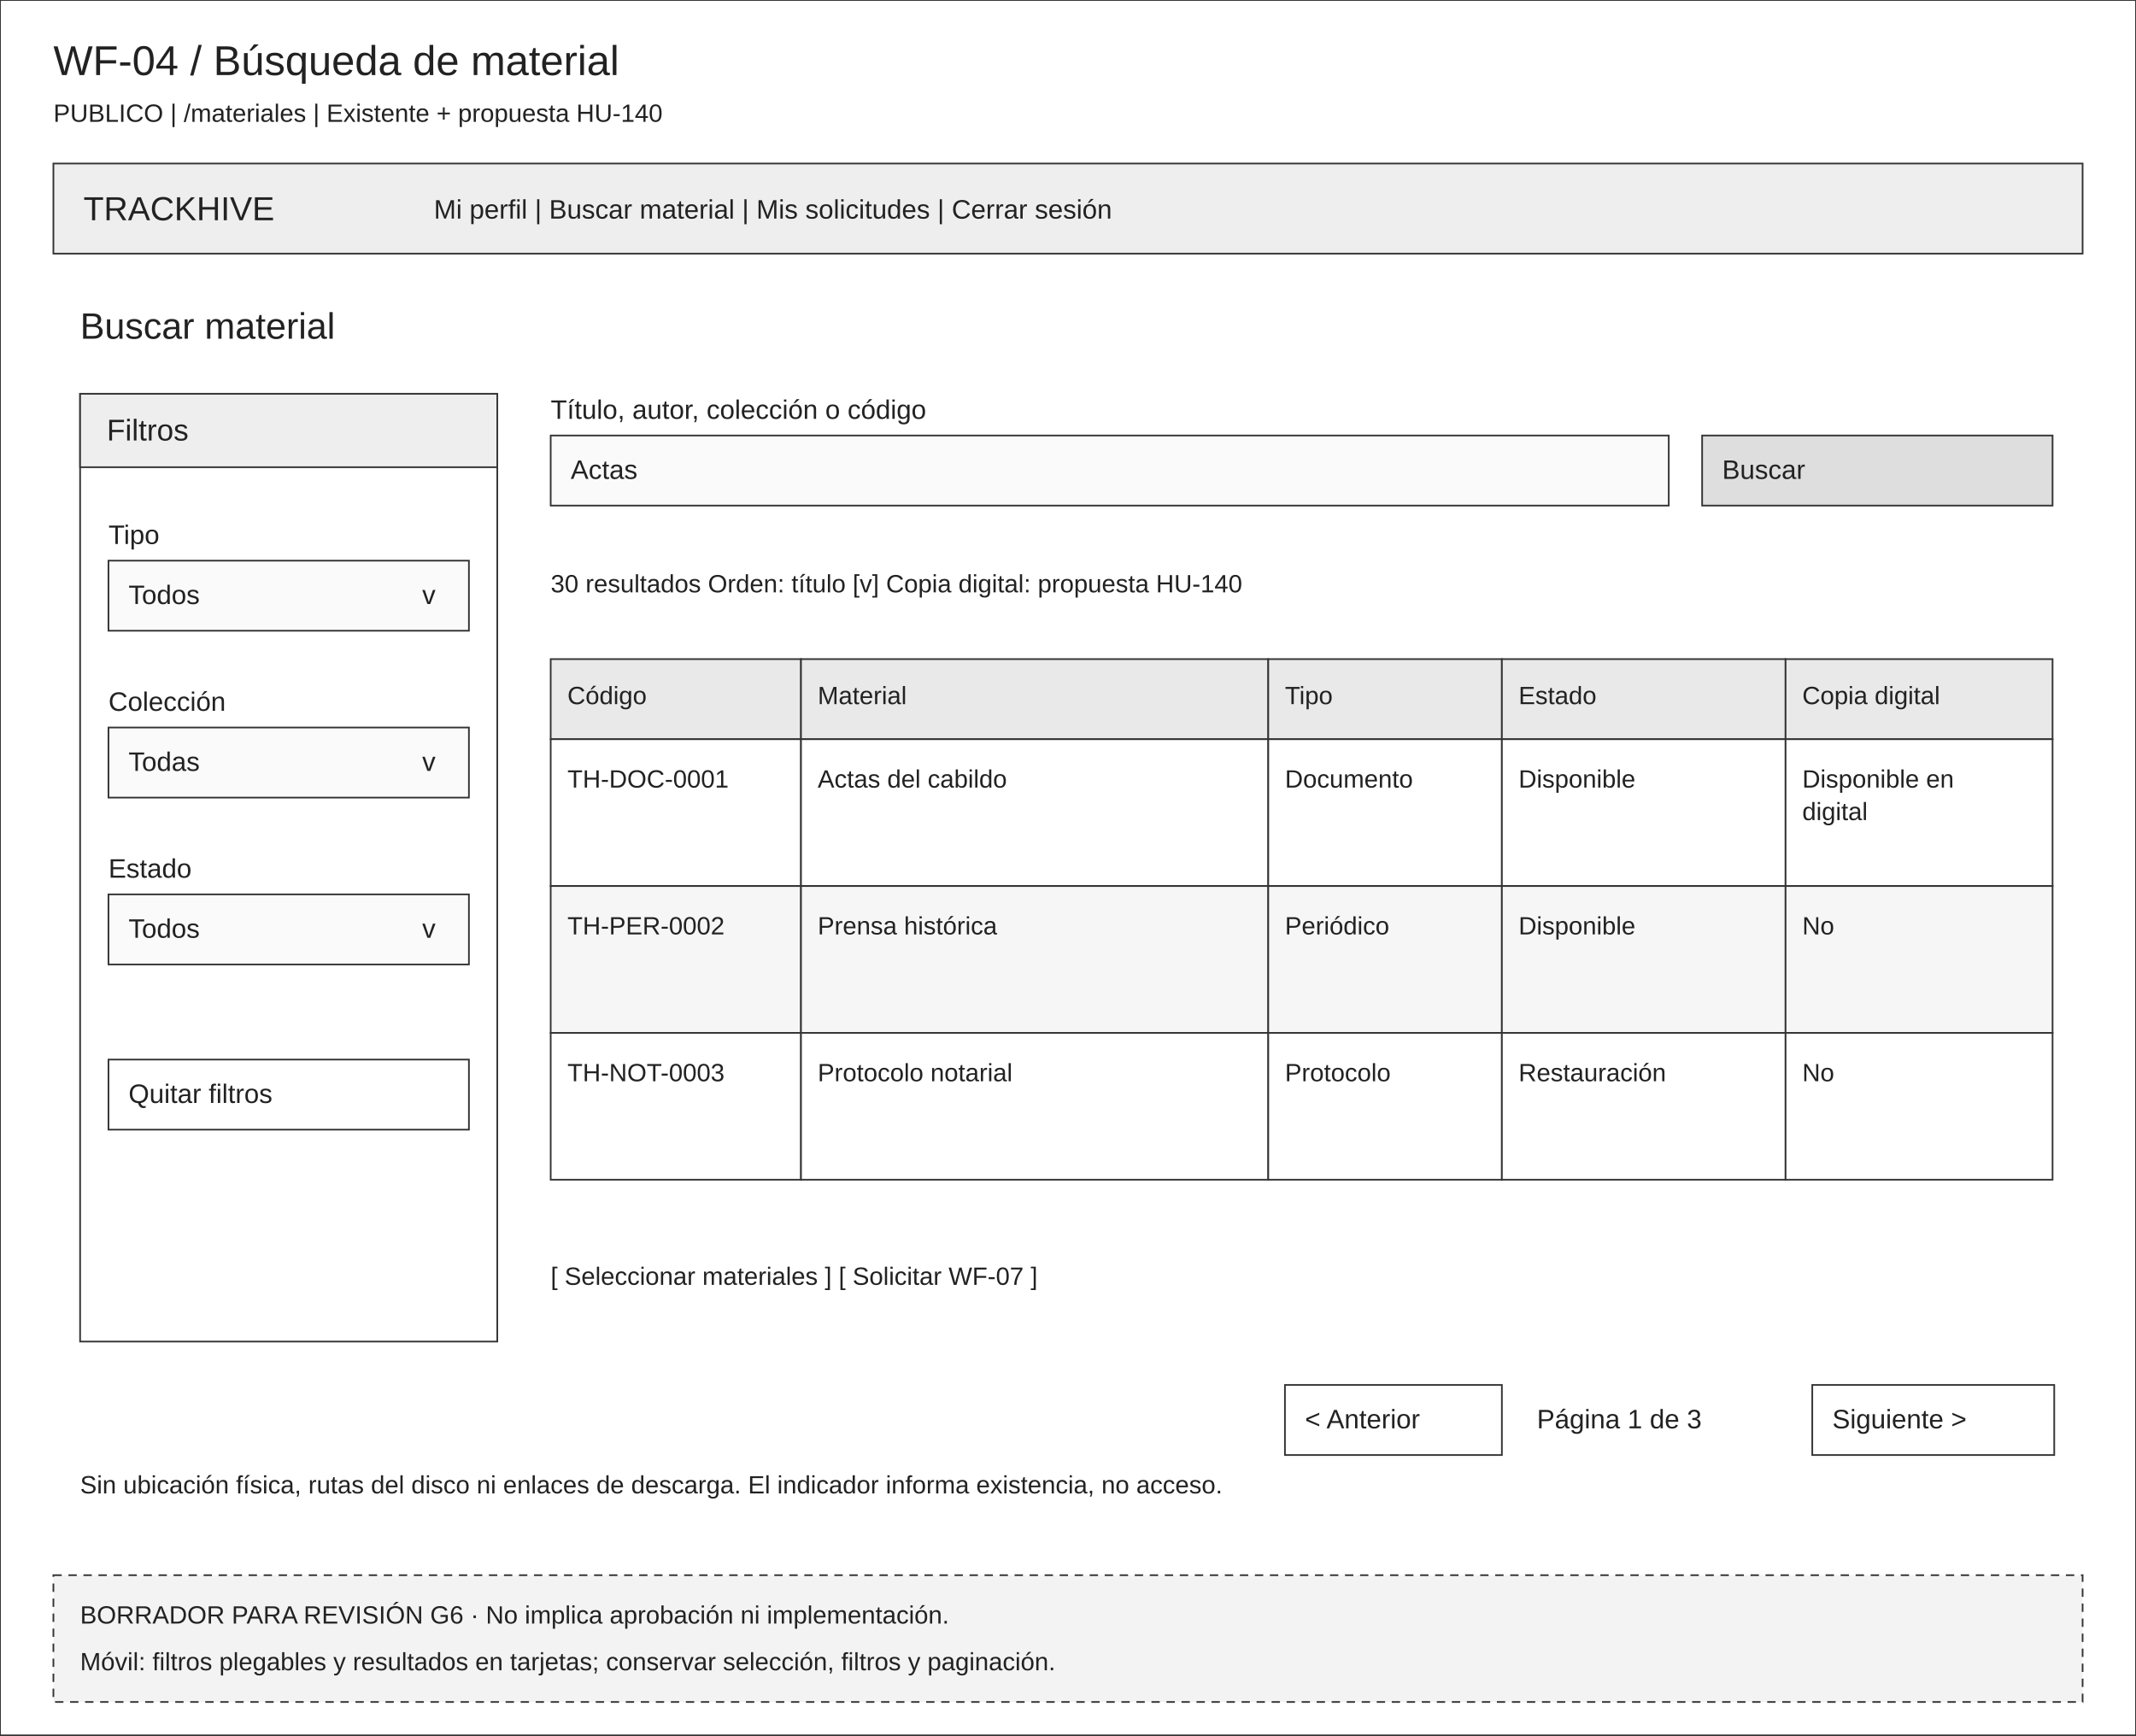
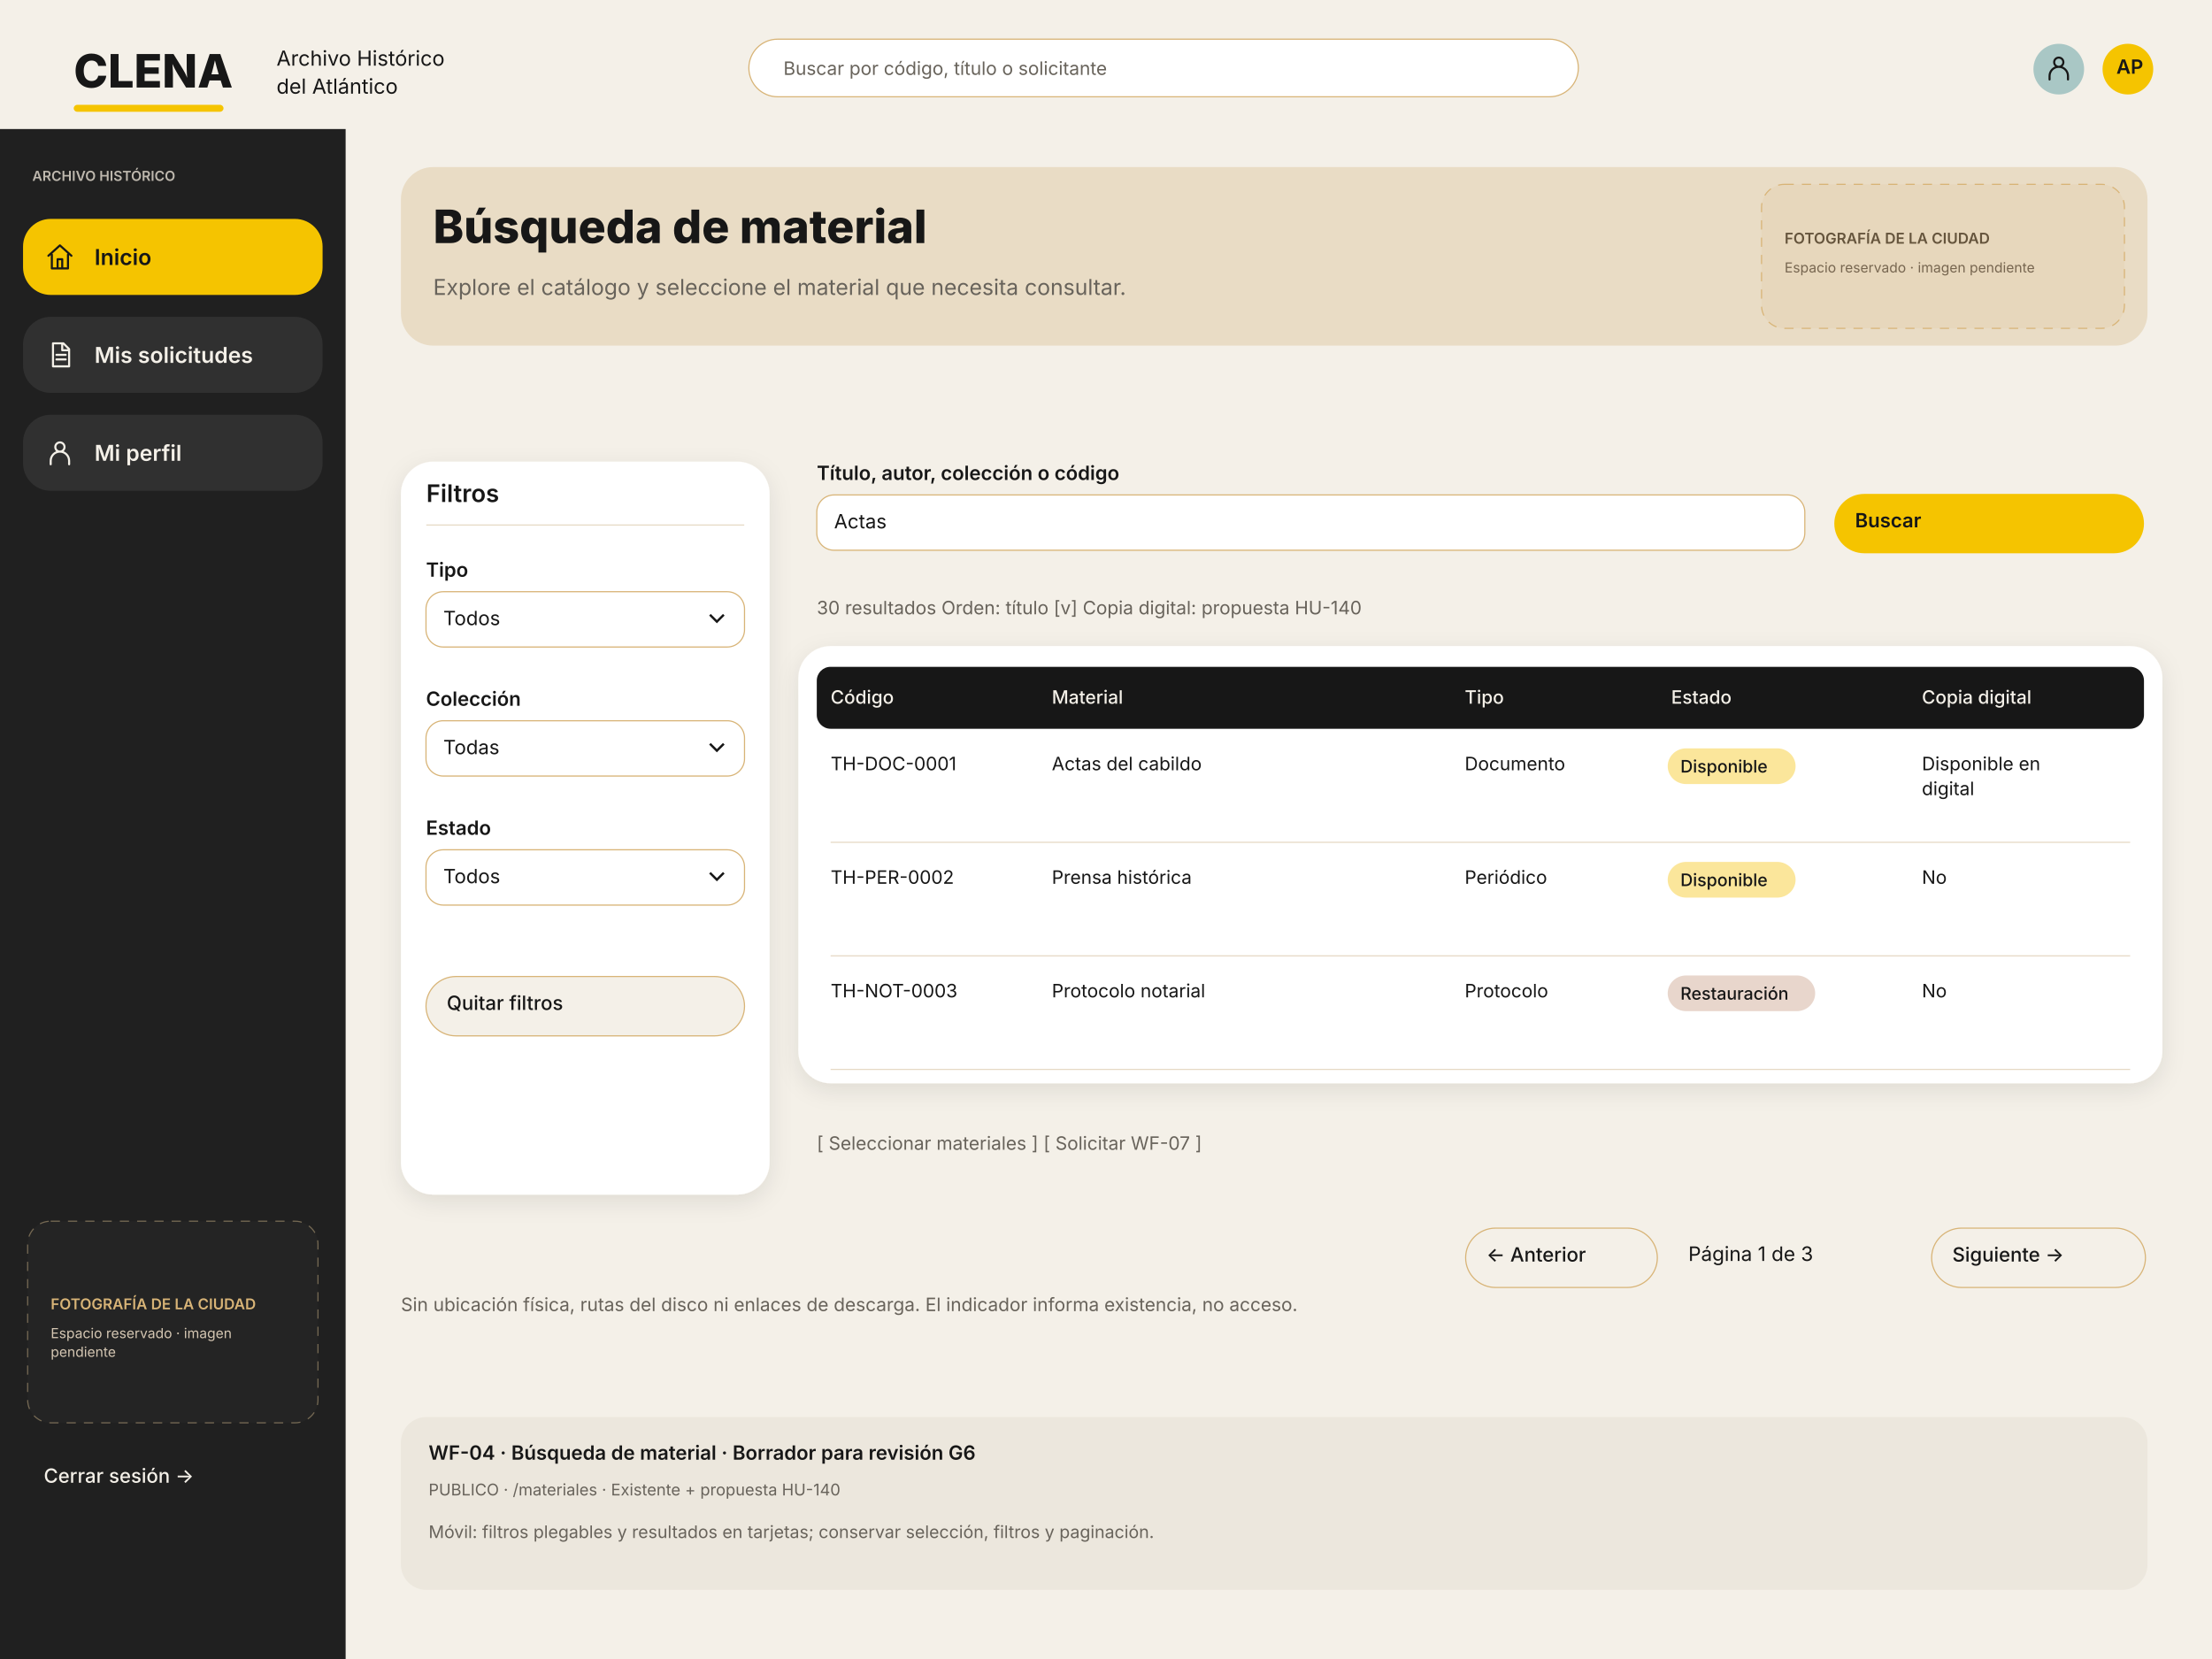
- <svg xmlns="http://www.w3.org/2000/svg" width="1280" height="1040" viewBox="0 0 1280 1040" role="img" aria-labelledby="title desc">
-   <rect x="0" y="0" width="1280" height="1040" fill="#ffffff" stroke="#333" />
-   <text x="32" y="20" font-family="Arial, sans-serif" font-size="25" fill="#222">
-     <tspan x="32" dy="0" y="45">WF-04  /  Búsqueda de material</tspan>
-   </text>
-   <text x="32" y="58" font-family="Arial, sans-serif" font-size="15" fill="#222">
-     <tspan x="32" dy="0" y="73">PUBLICO  |  /materiales  |  Existente + propuesta HU-140</tspan>
-   </text>
-   <rect x="32" y="98" width="1216" height="54" fill="#eeeeee" stroke="#333" />
-   <text x="50" y="112" font-family="Arial, sans-serif" font-size="20" fill="#222">
-     <tspan x="50" dy="0" y="132">TRACKHIVE</tspan>
-   </text>
-   <text x="260" y="115" font-family="Arial, sans-serif" font-size="16" fill="#222">
-     <tspan x="260" dy="0" y="131">Mi perfil  |  Buscar material  |  Mis solicitudes  |  Cerrar sesión</tspan>
-   </text>
-   <text x="48" y="181" font-family="Arial, sans-serif" font-size="22" fill="#222">
-     <tspan x="48" dy="0" y="203">Buscar material</tspan>
-   </text>
-   <text x="330" y="235" font-family="Arial, sans-serif" font-size="16" fill="#222">
-     <tspan x="330" dy="0" y="251">Título, autor, colección o código</tspan>
-   </text>
-   <rect x="330" y="261" width="670" height="42" fill="#fafafa" stroke="#333" />
-   <text x="342" y="271" font-family="Arial, sans-serif" font-size="16" fill="#222">
-     <tspan x="342" dy="0" y="287">Actas</tspan>
-   </text>
-   <rect x="1020" y="261" width="210" height="42" fill="#dedede" stroke="#333" />
-   <text x="1032" y="271" font-family="Arial, sans-serif" font-size="16" fill="#222">
-     <tspan x="1032" dy="0" y="287">Buscar</tspan>
-   </text>
-   <rect x="48" y="236" width="250" height="568" fill="#ffffff" stroke="#333" />
-   <rect x="48" y="236" width="250" height="44" fill="#eeeeee" stroke="#333" />
-   <text x="64" y="246" font-family="Arial, sans-serif" font-size="18" fill="#222">
-     <tspan x="64" dy="0" y="264">Filtros</tspan>
-   </text>
-   <text x="65" y="310" font-family="Arial, sans-serif" font-size="16" fill="#222">
-     <tspan x="65" dy="0" y="326">Tipo</tspan>
-   </text>
-   <rect x="65" y="336" width="216" height="42" fill="#fafafa" stroke="#333" />
-   <text x="77" y="346" font-family="Arial, sans-serif" font-size="16" fill="#222">
-     <tspan x="77" dy="0" y="362">Todos</tspan>
-   </text>
-   <text x="253" y="346" font-family="Arial, sans-serif" font-size="16" fill="#222">
-     <tspan x="253" dy="0" y="362">v</tspan>
-   </text>
-   <text x="65" y="410" font-family="Arial, sans-serif" font-size="16" fill="#222">
-     <tspan x="65" dy="0" y="426">Colección</tspan>
-   </text>
-   <rect x="65" y="436" width="216" height="42" fill="#fafafa" stroke="#333" />
-   <text x="77" y="446" font-family="Arial, sans-serif" font-size="16" fill="#222">
-     <tspan x="77" dy="0" y="462">Todas</tspan>
-   </text>
-   <text x="253" y="446" font-family="Arial, sans-serif" font-size="16" fill="#222">
-     <tspan x="253" dy="0" y="462">v</tspan>
-   </text>
-   <text x="65" y="510" font-family="Arial, sans-serif" font-size="16" fill="#222">
-     <tspan x="65" dy="0" y="526">Estado</tspan>
-   </text>
-   <rect x="65" y="536" width="216" height="42" fill="#fafafa" stroke="#333" />
-   <text x="77" y="546" font-family="Arial, sans-serif" font-size="16" fill="#222">
-     <tspan x="77" dy="0" y="562">Todos</tspan>
-   </text>
-   <text x="253" y="546" font-family="Arial, sans-serif" font-size="16" fill="#222">
-     <tspan x="253" dy="0" y="562">v</tspan>
-   </text>
-   <rect x="65" y="635" width="216" height="42" fill="#ffffff" stroke="#333" />
-   <text x="77" y="645" font-family="Arial, sans-serif" font-size="16" fill="#222">
-     <tspan x="77" dy="0" y="661">Quitar filtros</tspan>
-   </text>
-   <text x="330" y="340" font-family="Arial, sans-serif" font-size="15" fill="#222">
-     <tspan x="330" dy="0" y="355">30 resultados     Orden: título [v]     Copia digital: propuesta HU-140</tspan>
-   </text>
-   <rect x="330" y="395" width="150" height="48" fill="#e9e9e9" stroke="#333" />
-   <text x="340" y="407" font-family="Arial, sans-serif" font-size="15" fill="#222">
-     <tspan x="340" dy="0" y="422">Código</tspan>
-   </text>
-   <rect x="480" y="395" width="280" height="48" fill="#e9e9e9" stroke="#333" />
-   <text x="490" y="407" font-family="Arial, sans-serif" font-size="15" fill="#222">
-     <tspan x="490" dy="0" y="422">Material</tspan>
-   </text>
-   <rect x="760" y="395" width="140" height="48" fill="#e9e9e9" stroke="#333" />
-   <text x="770" y="407" font-family="Arial, sans-serif" font-size="15" fill="#222">
-     <tspan x="770" dy="0" y="422">Tipo</tspan>
-   </text>
-   <rect x="900" y="395" width="170" height="48" fill="#e9e9e9" stroke="#333" />
-   <text x="910" y="407" font-family="Arial, sans-serif" font-size="15" fill="#222">
-     <tspan x="910" dy="0" y="422">Estado</tspan>
-   </text>
-   <rect x="1070" y="395" width="160" height="48" fill="#e9e9e9" stroke="#333" />
-   <text x="1080" y="407" font-family="Arial, sans-serif" font-size="15" fill="#222">
-     <tspan x="1080" dy="0" y="422">Copia digital</tspan>
-   </text>
-   <rect x="330" y="443" width="150" height="88" fill="#ffffff" stroke="#333" />
-   <text x="340" y="457" font-family="Arial, sans-serif" font-size="15" fill="#222">
-     <tspan x="340" dy="0" y="472">TH-DOC-0001</tspan>
-   </text>
-   <rect x="480" y="443" width="280" height="88" fill="#ffffff" stroke="#333" />
-   <text x="490" y="457" font-family="Arial, sans-serif" font-size="15" fill="#222">
-     <tspan x="490" dy="0" y="472">Actas del cabildo</tspan>
-   </text>
-   <rect x="760" y="443" width="140" height="88" fill="#ffffff" stroke="#333" />
-   <text x="770" y="457" font-family="Arial, sans-serif" font-size="15" fill="#222">
-     <tspan x="770" dy="0" y="472">Documento</tspan>
-   </text>
-   <rect x="900" y="443" width="170" height="88" fill="#ffffff" stroke="#333" />
-   <text x="910" y="457" font-family="Arial, sans-serif" font-size="15" fill="#222">
-     <tspan x="910" dy="0" y="472">Disponible</tspan>
-   </text>
-   <rect x="1070" y="443" width="160" height="88" fill="#ffffff" stroke="#333" />
-   <text x="1080" y="457" font-family="Arial, sans-serif" font-size="15" fill="#222">
-     <tspan x="1080" dy="0" y="472">Disponible en</tspan>
-     <tspan x="1080" dy="19.5">digital</tspan>
-   </text>
-   <rect x="330" y="531" width="150" height="88" fill="#f6f6f6" stroke="#333" />
-   <text x="340" y="545" font-family="Arial, sans-serif" font-size="15" fill="#222">
-     <tspan x="340" dy="0" y="560">TH-PER-0002</tspan>
-   </text>
-   <rect x="480" y="531" width="280" height="88" fill="#f6f6f6" stroke="#333" />
-   <text x="490" y="545" font-family="Arial, sans-serif" font-size="15" fill="#222">
-     <tspan x="490" dy="0" y="560">Prensa histórica</tspan>
-   </text>
-   <rect x="760" y="531" width="140" height="88" fill="#f6f6f6" stroke="#333" />
-   <text x="770" y="545" font-family="Arial, sans-serif" font-size="15" fill="#222">
-     <tspan x="770" dy="0" y="560">Periódico</tspan>
-   </text>
-   <rect x="900" y="531" width="170" height="88" fill="#f6f6f6" stroke="#333" />
-   <text x="910" y="545" font-family="Arial, sans-serif" font-size="15" fill="#222">
-     <tspan x="910" dy="0" y="560">Disponible</tspan>
-   </text>
-   <rect x="1070" y="531" width="160" height="88" fill="#f6f6f6" stroke="#333" />
-   <text x="1080" y="545" font-family="Arial, sans-serif" font-size="15" fill="#222">
-     <tspan x="1080" dy="0" y="560">No</tspan>
-   </text>
-   <rect x="330" y="619" width="150" height="88" fill="#ffffff" stroke="#333" />
-   <text x="340" y="633" font-family="Arial, sans-serif" font-size="15" fill="#222">
-     <tspan x="340" dy="0" y="648">TH-NOT-0003</tspan>
-   </text>
-   <rect x="480" y="619" width="280" height="88" fill="#ffffff" stroke="#333" />
-   <text x="490" y="633" font-family="Arial, sans-serif" font-size="15" fill="#222">
-     <tspan x="490" dy="0" y="648">Protocolo notarial</tspan>
-   </text>
-   <rect x="760" y="619" width="140" height="88" fill="#ffffff" stroke="#333" />
-   <text x="770" y="633" font-family="Arial, sans-serif" font-size="15" fill="#222">
-     <tspan x="770" dy="0" y="648">Protocolo</tspan>
-   </text>
-   <rect x="900" y="619" width="170" height="88" fill="#ffffff" stroke="#333" />
-   <text x="910" y="633" font-family="Arial, sans-serif" font-size="15" fill="#222">
-     <tspan x="910" dy="0" y="648">Restauración</tspan>
-   </text>
-   <rect x="1070" y="619" width="160" height="88" fill="#ffffff" stroke="#333" />
-   <text x="1080" y="633" font-family="Arial, sans-serif" font-size="15" fill="#222">
-     <tspan x="1080" dy="0" y="648">No</tspan>
-   </text>
-   <text x="330" y="755" font-family="Arial, sans-serif" font-size="15" fill="#222">
-     <tspan x="330" dy="0" y="770">[ Seleccionar materiales ]  [ Solicitar WF-07 ]</tspan>
-   </text>
-   <rect x="770" y="830" width="130" height="42" fill="#ffffff" stroke="#333" />
-   <text x="782" y="840" font-family="Arial, sans-serif" font-size="16" fill="#222">
-     <tspan x="782" dy="0" y="856">&lt; Anterior</tspan>
-   </text>
-   <text x="921" y="840" font-family="Arial, sans-serif" font-size="16" fill="#222">
-     <tspan x="921" dy="0" y="856">Página 1 de 3</tspan>
-   </text>
-   <rect x="1086" y="830" width="145" height="42" fill="#ffffff" stroke="#333" />
-   <text x="1098" y="840" font-family="Arial, sans-serif" font-size="16" fill="#222">
-     <tspan x="1098" dy="0" y="856">Siguiente &gt;</tspan>
-   </text>
-   <text x="48" y="880" font-family="Arial, sans-serif" font-size="15" fill="#222">
-     <tspan x="48" dy="0" y="895">Sin ubicación física, rutas del disco ni enlaces de descarga. El indicador informa existencia, no acceso.</tspan>
-   </text>
-   <rect x="32" y="944" width="1216" height="76" fill="#f3f3f3" stroke="#333" stroke-dasharray="5 4" />
-   <text x="48" y="958" font-family="Arial, sans-serif" font-size="15" fill="#222">
-     <tspan x="48" dy="0" y="973">BORRADOR PARA REVISIÓN G6 · No implica aprobación ni implementación.</tspan>
-   </text>
-   <text x="48" y="986" font-family="Arial, sans-serif" font-size="15" fill="#222">
-     <tspan x="48" dy="0" y="1001">Móvil: filtros plegables y resultados en tarjetas; conservar selección, filtros y paginación.</tspan>
+ <svg xmlns="http://www.w3.org/2000/svg" width="1920" height="1440" viewBox="0 0 1920 1440" role="img" aria-labelledby="title desc">
+   <defs>
+     <style>@font-face{font-family:Inter;font-style:normal;font-weight:100 900;src:url('assets/InterVariable.woff2') format('woff2')}text{font-kerning:normal}</style>
+     <filter id="card-shadow" x="-15%" y="-15%" width="140%" height="150%">
+       <feDropShadow dx="0" dy="6" stdDeviation="10" flood-color="#171717" flood-opacity="0.09" />
+     </filter>
+   </defs>
+   <rect x="0" y="0" width="1920" height="1440" rx="0" fill="#F4F0E8" stroke="none" />
+   <text x="64" y="36" fill="#171717" font-family="Inter,Arial,sans-serif" font-size="40" font-weight="800" data-max-width="160">
+     <tspan x="64" y="76">CLENA</tspan>
+   </text>
+   <rect x="64" y="91" width="130" height="6" rx="3" fill="#F5C400" stroke="none" />
+   <text x="240" y="39" fill="#171717" font-family="Inter,Arial,sans-serif" font-size="18" font-weight="400" data-max-width="240">
+     <tspan x="240" y="57">Archivo Histórico</tspan>
+     <tspan x="240" y="81.3">del Atlántico</tspan>
+   </text>
+   <rect x="650" y="34" width="720" height="50" rx="25" fill="#FFFFFF" stroke="#D8B477" />
+   <text x="680" y="49" fill="#68635B" font-family="Inter,Arial,sans-serif" font-size="16" font-weight="400" data-max-width="660">
+     <tspan x="680" y="65">Buscar por código, título o solicitante</tspan>
+   </text>
+   <rect x="1765" y="38" width="44" height="44" rx="22" fill="#A9C7C5" stroke="none" />
+   <g transform="translate(1775 47)" fill="none" stroke="#171717" stroke-width="1.8" stroke-linecap="round" stroke-linejoin="round">
+     <path d="M16 7a4 4 0 1 1-8 0a4 4 0 1 1 8 0 M4 22v-3a8 8 0 0 1 16 0v3" />
+   </g>
+   <rect x="1825" y="38" width="44" height="44" rx="22" fill="#F5C400" stroke="none" />
+   <text x="1837" y="47" fill="#171717" font-family="Inter,Arial,sans-serif" font-size="17" font-weight="600" data-max-width="30">
+     <tspan x="1837" y="64">AP</tspan>
+   </text>
+   <rect x="0" y="112" width="300" height="1328" rx="0" fill="#202020" stroke="none" />
+   <text x="28" y="145" fill="#BEB8AE" font-family="Inter,Arial,sans-serif" font-size="12" font-weight="600" data-max-width="245">
+     <tspan x="28" y="157">ARCHIVO HISTÓRICO</tspan>
+   </text>
+   <rect x="20" y="190" width="260" height="66" rx="24" fill="#F5C400" stroke="none" />
+   <g transform="translate(40 211)" fill="none" stroke="#171717" stroke-width="1.8" stroke-linecap="round" stroke-linejoin="round">
+     <path d="M2 11l10-9 10 9 M5 10v12h14V10 M10 22v-8h4v8" />
+   </g>
+   <text x="82" y="211" fill="#171717" font-family="Inter,Arial,sans-serif" font-size="19" font-weight="600" data-max-width="180">
+     <tspan x="82" y="230">Inicio</tspan>
+   </text>
+   <rect x="20" y="275" width="260" height="66" rx="24" fill="#303030" stroke="none" />
+   <g transform="translate(40 296)" fill="none" stroke="#F4F0E8" stroke-width="1.8" stroke-linecap="round" stroke-linejoin="round">
+     <path d="M6 2h9l5 5v15H6z M14 2v6h6 M9 12h8 M9 16h8" />
+   </g>
+   <text x="82" y="296" fill="#F4F0E8" font-family="Inter,Arial,sans-serif" font-size="19" font-weight="600" data-max-width="180">
+     <tspan x="82" y="315">Mis solicitudes</tspan>
+   </text>
+   <rect x="20" y="360" width="260" height="66" rx="24" fill="#303030" stroke="none" />
+   <g transform="translate(40 381)" fill="none" stroke="#F4F0E8" stroke-width="1.8" stroke-linecap="round" stroke-linejoin="round">
+     <path d="M16 7a4 4 0 1 1-8 0a4 4 0 1 1 8 0 M4 22v-3a8 8 0 0 1 16 0v3" />
+   </g>
+   <text x="82" y="381" fill="#F4F0E8" font-family="Inter,Arial,sans-serif" font-size="19" font-weight="600" data-max-width="180">
+     <tspan x="82" y="400">Mi perfil</tspan>
+   </text>
+   <rect x="24" y="1060" width="252" height="175" rx="20" fill="#242424" stroke="#756953" stroke-dasharray="8 7" />
+   <text x="44" y="1123.5" fill="#D8B477" font-family="Inter,Arial,sans-serif" font-size="13" font-weight="600" data-max-width="212">
+     <tspan x="44" y="1136.5">FOTOGRAFÍA DE LA CIUDAD</tspan>
+   </text>
+   <text x="44" y="1149.5" fill="#D4C6B2" font-family="Inter,Arial,sans-serif" font-size="12" font-weight="400" data-max-width="212">
+     <tspan x="44" y="1161.5">Espacio reservado · imagen</tspan>
+     <tspan x="44" y="1177.7">pendiente</tspan>
+   </text>
+   <text x="38" y="1270" fill="#F4F0E8" font-family="Inter,Arial,sans-serif" font-size="17" font-weight="500" data-max-width="230">
+     <tspan x="38" y="1287">Cerrar sesión →</tspan>
+   </text>
+   <rect x="348" y="145" width="1516" height="155" rx="28" fill="#E9DCC5" stroke="none" />
+   <text x="376" y="171" fill="#171717" font-family="Inter,Arial,sans-serif" font-size="40" font-weight="800" data-max-width="1096">
+     <tspan x="376" y="211">Búsqueda de material</tspan>
+   </text>
+   <text x="376" y="237" fill="#68635B" font-family="Inter,Arial,sans-serif" font-size="19" font-weight="400" data-max-width="1096">
+     <tspan x="376" y="256">Explore el catálogo y seleccione el material que necesita consultar.</tspan>
+   </text>
+   <rect x="1529" y="160" width="315" height="125" rx="20" fill="#E7D7BC" stroke="#D8B477" stroke-dasharray="8 7" />
+   <text x="1549" y="198.5" fill="#65543C" font-family="Inter,Arial,sans-serif" font-size="13" font-weight="600" data-max-width="275">
+     <tspan x="1549" y="211.5">FOTOGRAFÍA DE LA CIUDAD</tspan>
+   </text>
+   <text x="1549" y="224.5" fill="#776650" font-family="Inter,Arial,sans-serif" font-size="12" font-weight="400" data-max-width="275">
+     <tspan x="1549" y="236.5">Espacio reservado · imagen pendiente</tspan>
+   </text>
+   <text x="708.96" y="399.6" fill="#171717" font-family="Inter,Arial,sans-serif" font-size="17" font-weight="600" data-max-width="857.6">
+     <tspan x="708.96" y="416.6">Título, autor, colección o código</tspan>
+   </text>
+   <rect x="708.96" y="429.6" width="857.6" height="48" rx="15" fill="#FFFFFF" stroke="#D8B477" />
+   <text x="723.96" y="441.6" fill="#171717" font-family="Inter,Arial,sans-serif" font-size="17" font-weight="400" data-max-width="802.6">
+     <tspan x="723.96" y="458.6">Actas</tspan>
+   </text>
+   <rect x="1592.16" y="428.72" width="268.8" height="51.52" rx="26" fill="#F5C400" stroke="none" />
+   <text x="1610.16" y="440.72" fill="#171717" font-family="Inter,Arial,sans-serif" font-size="17" font-weight="600" data-max-width="232.8">
+     <tspan x="1610.16" y="457.72">Buscar</tspan>
+   </text>
+   <rect x="348" y="400.72" width="320" height="636.16" rx="28" fill="#FFFFFF" stroke="none" filter="url(#card-shadow)" />
+   <text x="370" y="414.72" fill="#171717" font-family="Inter,Arial,sans-serif" font-size="21" font-weight="600" data-max-width="276">
+     <tspan x="370" y="435.72">Filtros</tspan>
+   </text>
+   <path d="M370 455.72h276" stroke="#E6D9C5" />
+   <text x="369.76" y="483.6" fill="#171717" font-family="Inter,Arial,sans-serif" font-size="17" font-weight="600" data-max-width="276.48">
+     <tspan x="369.76" y="500.6">Tipo</tspan>
+   </text>
+   <rect x="369.76" y="513.6" width="276.48" height="48" rx="15" fill="#FFFFFF" stroke="#D8B477" />
+   <text x="384.76" y="525.6" fill="#171717" font-family="Inter,Arial,sans-serif" font-size="17" font-weight="400" data-max-width="221.48000000000002">
+     <tspan x="384.76" y="542.6">Todos</tspan>
+   </text>
+   <path d="M616.24 533.6l6 6 6-6" fill="none" stroke="#171717" stroke-width="2" />
+   <text x="369.76" y="595.6" fill="#171717" font-family="Inter,Arial,sans-serif" font-size="17" font-weight="600" data-max-width="276.48">
+     <tspan x="369.76" y="612.6">Colección</tspan>
+   </text>
+   <rect x="369.76" y="625.6" width="276.48" height="48" rx="15" fill="#FFFFFF" stroke="#D8B477" />
+   <text x="384.76" y="637.6" fill="#171717" font-family="Inter,Arial,sans-serif" font-size="17" font-weight="400" data-max-width="221.48000000000002">
+     <tspan x="384.76" y="654.6">Todas</tspan>
+   </text>
+   <path d="M616.24 645.6l6 6 6-6" fill="none" stroke="#171717" stroke-width="2" />
+   <text x="369.76" y="707.6" fill="#171717" font-family="Inter,Arial,sans-serif" font-size="17" font-weight="600" data-max-width="276.48">
+     <tspan x="369.76" y="724.6">Estado</tspan>
+   </text>
+   <rect x="369.76" y="737.6" width="276.48" height="48" rx="15" fill="#FFFFFF" stroke="#D8B477" />
+   <text x="384.76" y="749.6" fill="#171717" font-family="Inter,Arial,sans-serif" font-size="17" font-weight="400" data-max-width="221.48000000000002">
+     <tspan x="384.76" y="766.6">Todos</tspan>
+   </text>
+   <path d="M616.24 757.6l6 6 6-6" fill="none" stroke="#171717" stroke-width="2" />
+   <rect x="369.76" y="847.6" width="276.48" height="51.52" rx="26" fill="#F4F0E8" stroke="#D8B477" />
+   <text x="387.76" y="859.6" fill="#171717" font-family="Inter,Arial,sans-serif" font-size="17" font-weight="500" data-max-width="240.48000000000002">
+     <tspan x="387.76" y="876.6">Quitar filtros</tspan>
+   </text>
+   <text x="708.96" y="517.2" fill="#68635B" font-family="Inter,Arial,sans-serif" font-size="16" font-weight="400" data-max-width="1152">
+     <tspan x="708.96" y="533.2">30 resultados     Orden: título [v]     Copia digital: propuesta HU-140</tspan>
+   </text>
+   <rect x="692.96" y="560.8" width="1184" height="379.44" rx="28" fill="#FFFFFF" stroke="none" filter="url(#card-shadow)" />
+   <rect x="708.96" y="578.8" width="1152" height="53.76" rx="12" fill="#171717" stroke="none" />
+   <text x="720.96" y="594.8" fill="#F4F0E8" font-family="Inter,Arial,sans-serif" font-size="16" font-weight="500" data-max-width="168">
+     <tspan x="720.96" y="610.8">Código</tspan>
+   </text>
+   <text x="912.96" y="594.8" fill="#F4F0E8" font-family="Inter,Arial,sans-serif" font-size="16" font-weight="500" data-max-width="334.40000000000003">
+     <tspan x="912.96" y="610.8">Material</tspan>
+   </text>
+   <text x="1271.36" y="594.8" fill="#F4F0E8" font-family="Inter,Arial,sans-serif" font-size="16" font-weight="500" data-max-width="155.20000000000002">
+     <tspan x="1271.36" y="610.8">Tipo</tspan>
+   </text>
+   <text x="1450.56" y="594.8" fill="#F4F0E8" font-family="Inter,Arial,sans-serif" font-size="16" font-weight="500" data-max-width="193.6">
+     <tspan x="1450.56" y="610.8">Estado</tspan>
+   </text>
+   <text x="1668.16" y="594.8" fill="#F4F0E8" font-family="Inter,Arial,sans-serif" font-size="16" font-weight="500" data-max-width="180.8">
+     <tspan x="1668.16" y="610.8">Copia digital</tspan>
+   </text>
+   <text x="720.96" y="652.56" fill="#171717" font-family="Inter,Arial,sans-serif" font-size="16" font-weight="400" data-max-width="168">
+     <tspan x="720.96" y="668.56">TH-DOC-0001</tspan>
+   </text>
+   <text x="912.96" y="652.56" fill="#171717" font-family="Inter,Arial,sans-serif" font-size="16" font-weight="400" data-max-width="334.40000000000003">
+     <tspan x="912.96" y="668.56">Actas del cabildo</tspan>
+   </text>
+   <text x="1271.36" y="652.56" fill="#171717" font-family="Inter,Arial,sans-serif" font-size="16" font-weight="400" data-max-width="155.20000000000002">
+     <tspan x="1271.36" y="668.56">Documento</tspan>
+   </text>
+   <rect x="1447.56" y="649.56" width="111" height="31" rx="16" fill="#FBE69B" stroke="none" />
+   <text x="1458.56" y="655.56" fill="#171717" font-family="Inter,Arial,sans-serif" font-size="15" font-weight="500" data-max-width="91">
+     <tspan x="1458.56" y="670.56">Disponible</tspan>
+   </text>
+   <text x="1668.16" y="652.56" fill="#171717" font-family="Inter,Arial,sans-serif" font-size="16" font-weight="400" data-max-width="180.8">
+     <tspan x="1668.16" y="668.56">Disponible en</tspan>
+     <tspan x="1668.16" y="690.16">digital</tspan>
+   </text>
+   <path d="M720.96 731.12h1128" stroke="#E6D9C5" />
+   <text x="720.96" y="751.12" fill="#171717" font-family="Inter,Arial,sans-serif" font-size="16" font-weight="400" data-max-width="168">
+     <tspan x="720.96" y="767.12">TH-PER-0002</tspan>
+   </text>
+   <text x="912.96" y="751.12" fill="#171717" font-family="Inter,Arial,sans-serif" font-size="16" font-weight="400" data-max-width="334.40000000000003">
+     <tspan x="912.96" y="767.12">Prensa histórica</tspan>
+   </text>
+   <text x="1271.36" y="751.12" fill="#171717" font-family="Inter,Arial,sans-serif" font-size="16" font-weight="400" data-max-width="155.20000000000002">
+     <tspan x="1271.36" y="767.12">Periódico</tspan>
+   </text>
+   <rect x="1447.56" y="748.12" width="111" height="31" rx="16" fill="#FBE69B" stroke="none" />
+   <text x="1458.56" y="754.12" fill="#171717" font-family="Inter,Arial,sans-serif" font-size="15" font-weight="500" data-max-width="91">
+     <tspan x="1458.56" y="769.12">Disponible</tspan>
+   </text>
+   <text x="1668.16" y="751.12" fill="#171717" font-family="Inter,Arial,sans-serif" font-size="16" font-weight="400" data-max-width="180.8">
+     <tspan x="1668.16" y="767.12">No</tspan>
+   </text>
+   <path d="M720.96 829.68h1128" stroke="#E6D9C5" />
+   <text x="720.96" y="849.68" fill="#171717" font-family="Inter,Arial,sans-serif" font-size="16" font-weight="400" data-max-width="168">
+     <tspan x="720.96" y="865.68">TH-NOT-0003</tspan>
+   </text>
+   <text x="912.96" y="849.68" fill="#171717" font-family="Inter,Arial,sans-serif" font-size="16" font-weight="400" data-max-width="334.40000000000003">
+     <tspan x="912.96" y="865.68">Protocolo notarial</tspan>
+   </text>
+   <text x="1271.36" y="849.68" fill="#171717" font-family="Inter,Arial,sans-serif" font-size="16" font-weight="400" data-max-width="155.20000000000002">
+     <tspan x="1271.36" y="865.68">Protocolo</tspan>
+   </text>
+   <rect x="1447.56" y="846.68" width="128" height="31" rx="16" fill="#E8D6CC" stroke="none" />
+   <text x="1458.56" y="852.68" fill="#171717" font-family="Inter,Arial,sans-serif" font-size="15" font-weight="500" data-max-width="108">
+     <tspan x="1458.56" y="867.68">Restauración</tspan>
+   </text>
+   <text x="1668.16" y="849.68" fill="#171717" font-family="Inter,Arial,sans-serif" font-size="16" font-weight="400" data-max-width="180.8">
+     <tspan x="1668.16" y="865.68">No</tspan>
+   </text>
+   <path d="M720.96 928.24h1128" stroke="#E6D9C5" />
+   <text x="708.96" y="982" fill="#68635B" font-family="Inter,Arial,sans-serif" font-size="16" font-weight="400" data-max-width="1152">
+     <tspan x="708.96" y="998">[ Seleccionar materiales ]  [ Solicitar WF-07 ]</tspan>
+   </text>
+   <rect x="1272.16" y="1066" width="166.4" height="51.52" rx="26" fill="#F4F0E8" stroke="#D8B477" />
+   <text x="1290.16" y="1078" fill="#171717" font-family="Inter,Arial,sans-serif" font-size="17" font-weight="500" data-max-width="130.4">
+     <tspan x="1290.16" y="1095">← Anterior</tspan>
+   </text>
+   <text x="1465.44" y="1077.2" fill="#171717" font-family="Inter,Arial,sans-serif" font-size="17.28" font-weight="400" data-max-width="217.6">
+     <tspan x="1465.44" y="1094.48">Página 1 de 3</tspan>
+   </text>
+   <rect x="1676.64" y="1066" width="185.6" height="51.52" rx="26" fill="#F4F0E8" stroke="#D8B477" />
+   <text x="1694.64" y="1078" fill="#171717" font-family="Inter,Arial,sans-serif" font-size="17" font-weight="500" data-max-width="149.6">
+     <tspan x="1694.64" y="1095">Siguiente →</tspan>
+   </text>
+   <text x="348" y="1122" fill="#68635B" font-family="Inter,Arial,sans-serif" font-size="16" font-weight="400" data-max-width="1472">
+     <tspan x="348" y="1138">Sin ubicación física, rutas del disco ni enlaces de descarga. El indicador informa existencia, no acceso.</tspan>
+   </text>
+   <rect x="348" y="1230" width="1516" height="150" rx="22" fill="#ECE7DD" stroke="none" />
+   <text x="372" y="1250" fill="#171717" font-family="Inter,Arial,sans-serif" font-size="17" font-weight="600" data-max-width="1462">
+     <tspan x="372" y="1267">WF-04 · Búsqueda de material · Borrador para revisión G6</tspan>
+   </text>
+   <text x="372" y="1284" fill="#68635B" font-family="Inter,Arial,sans-serif" font-size="14" font-weight="400" data-max-width="1462">
+     <tspan x="372" y="1298">PUBLICO · /materiales · Existente + propuesta HU-140</tspan>
+   </text>
+   <text x="372" y="1320" fill="#68635B" font-family="Inter,Arial,sans-serif" font-size="15" font-weight="400" data-max-width="1462">
+     <tspan x="372" y="1335">Móvil: filtros plegables y resultados en tarjetas; conservar selección, filtros y paginación.</tspan>
  </text>
</svg>
